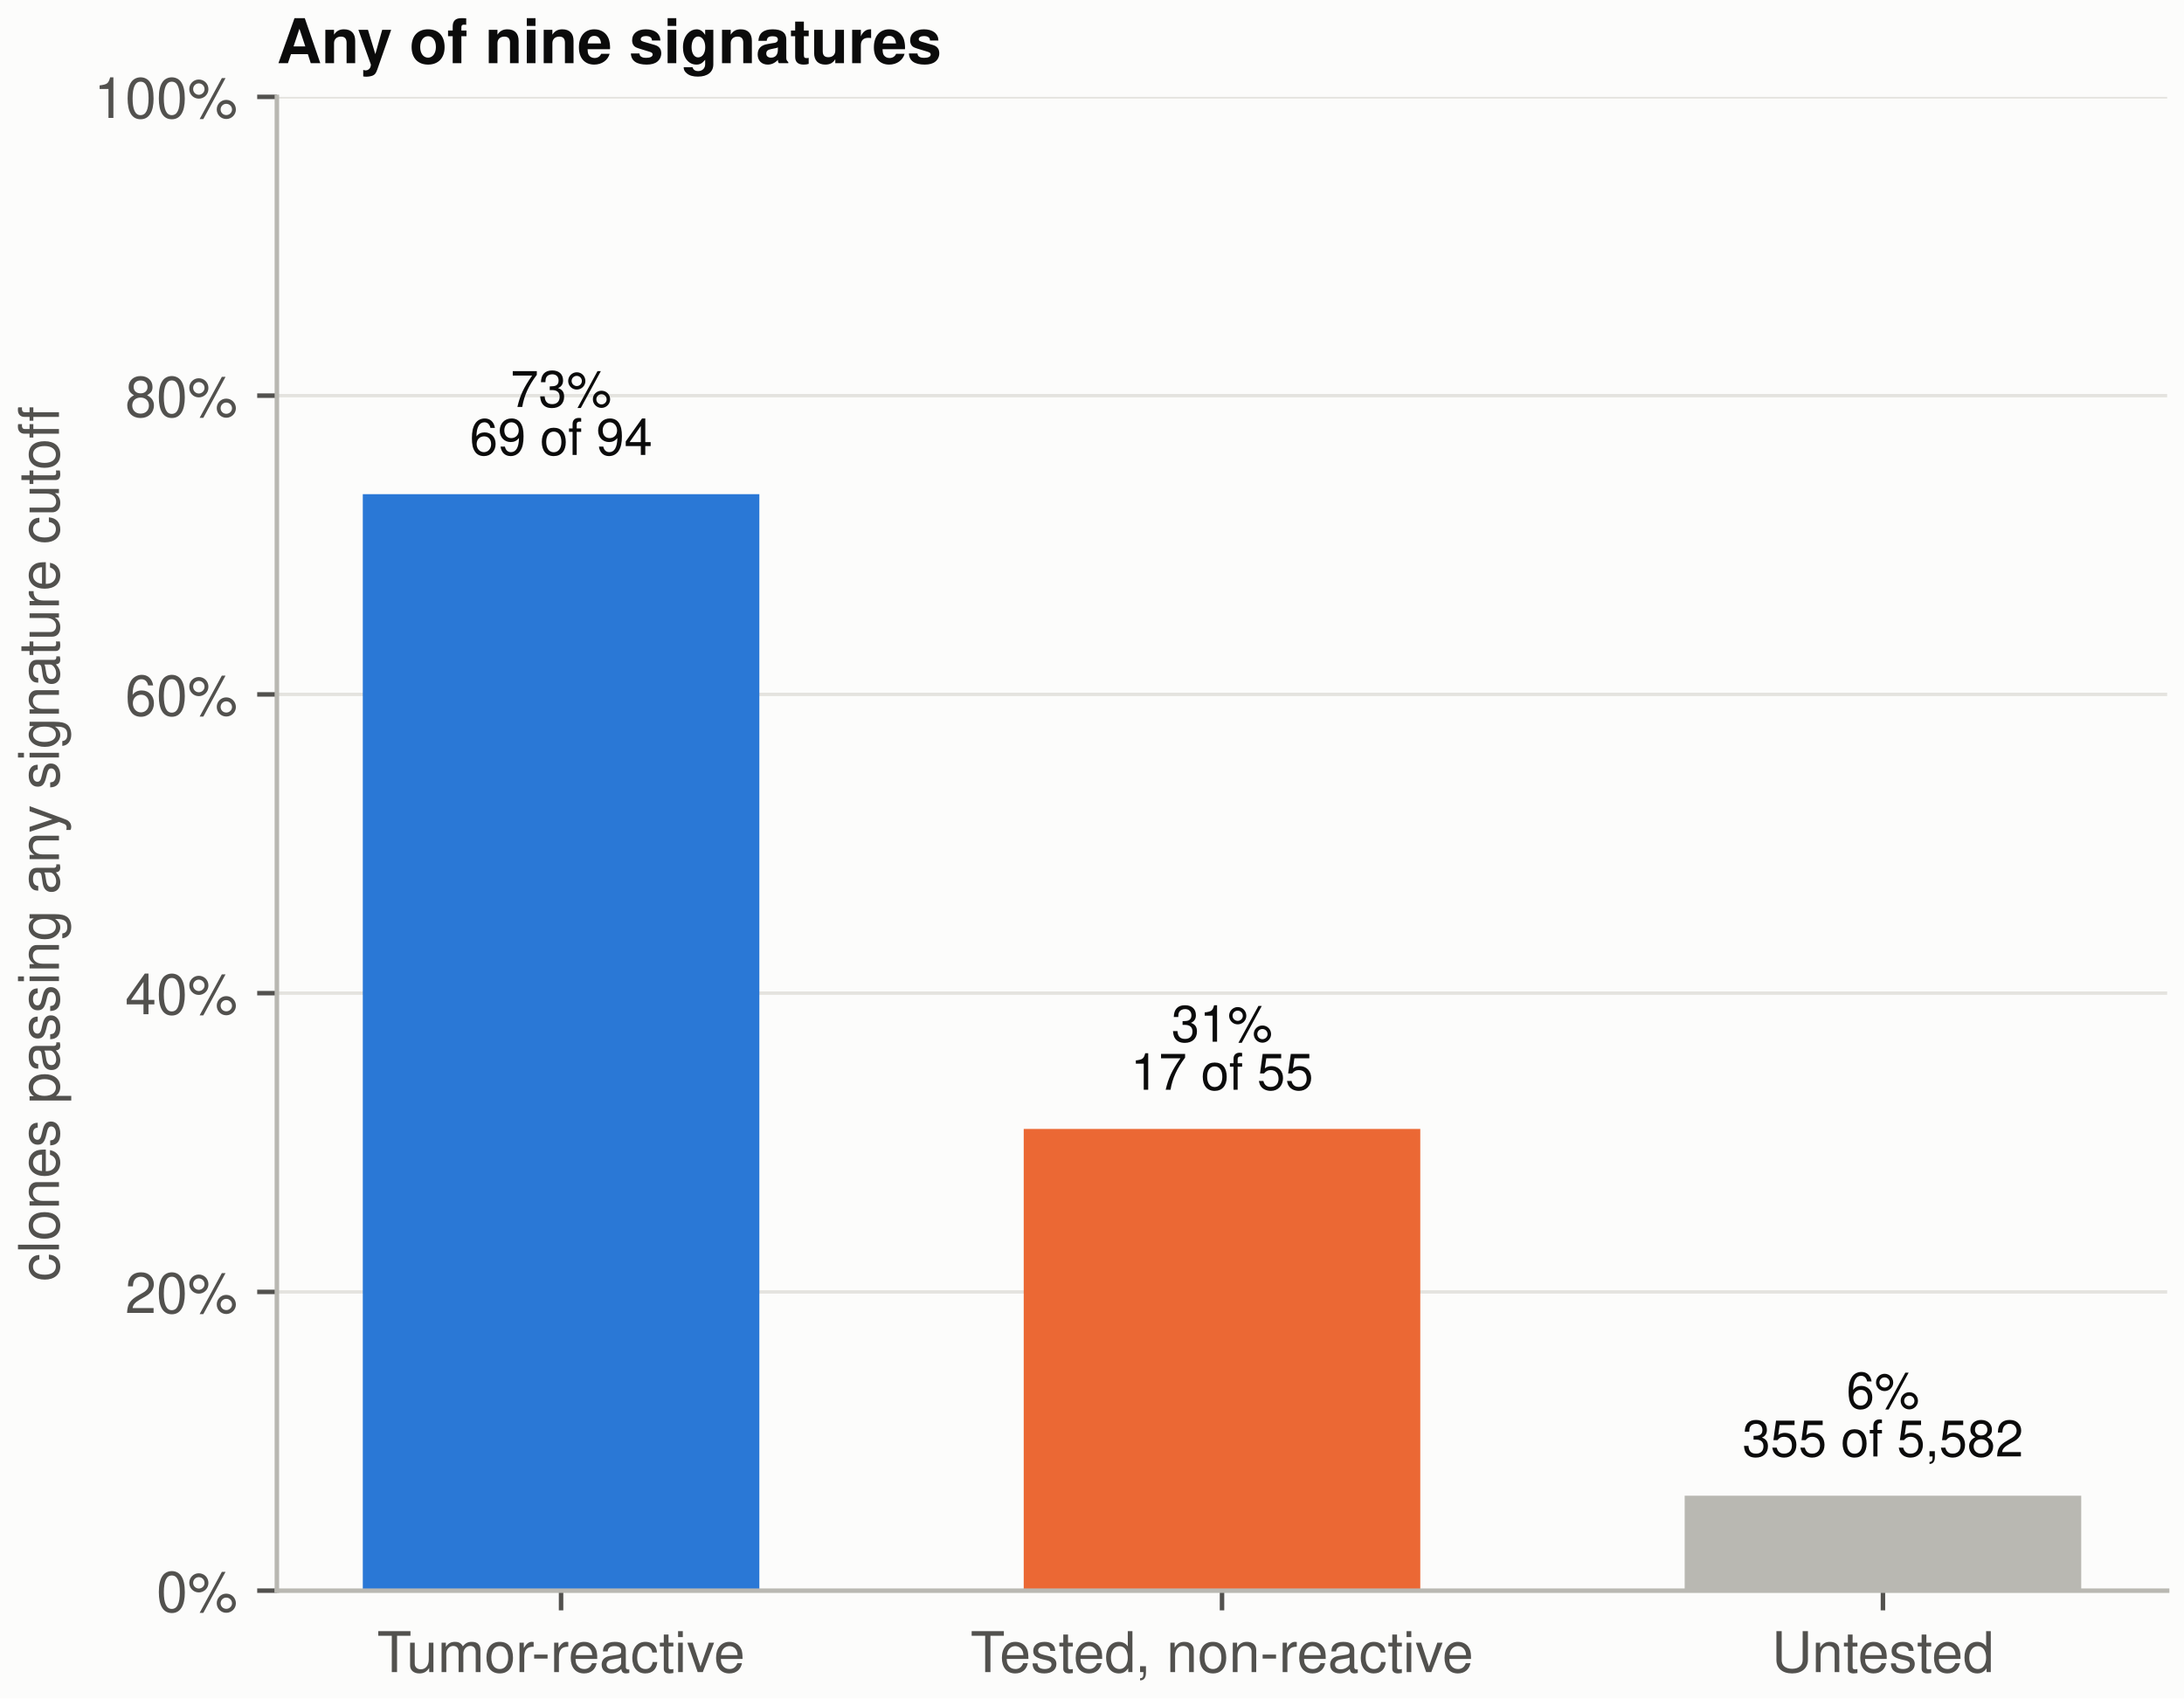
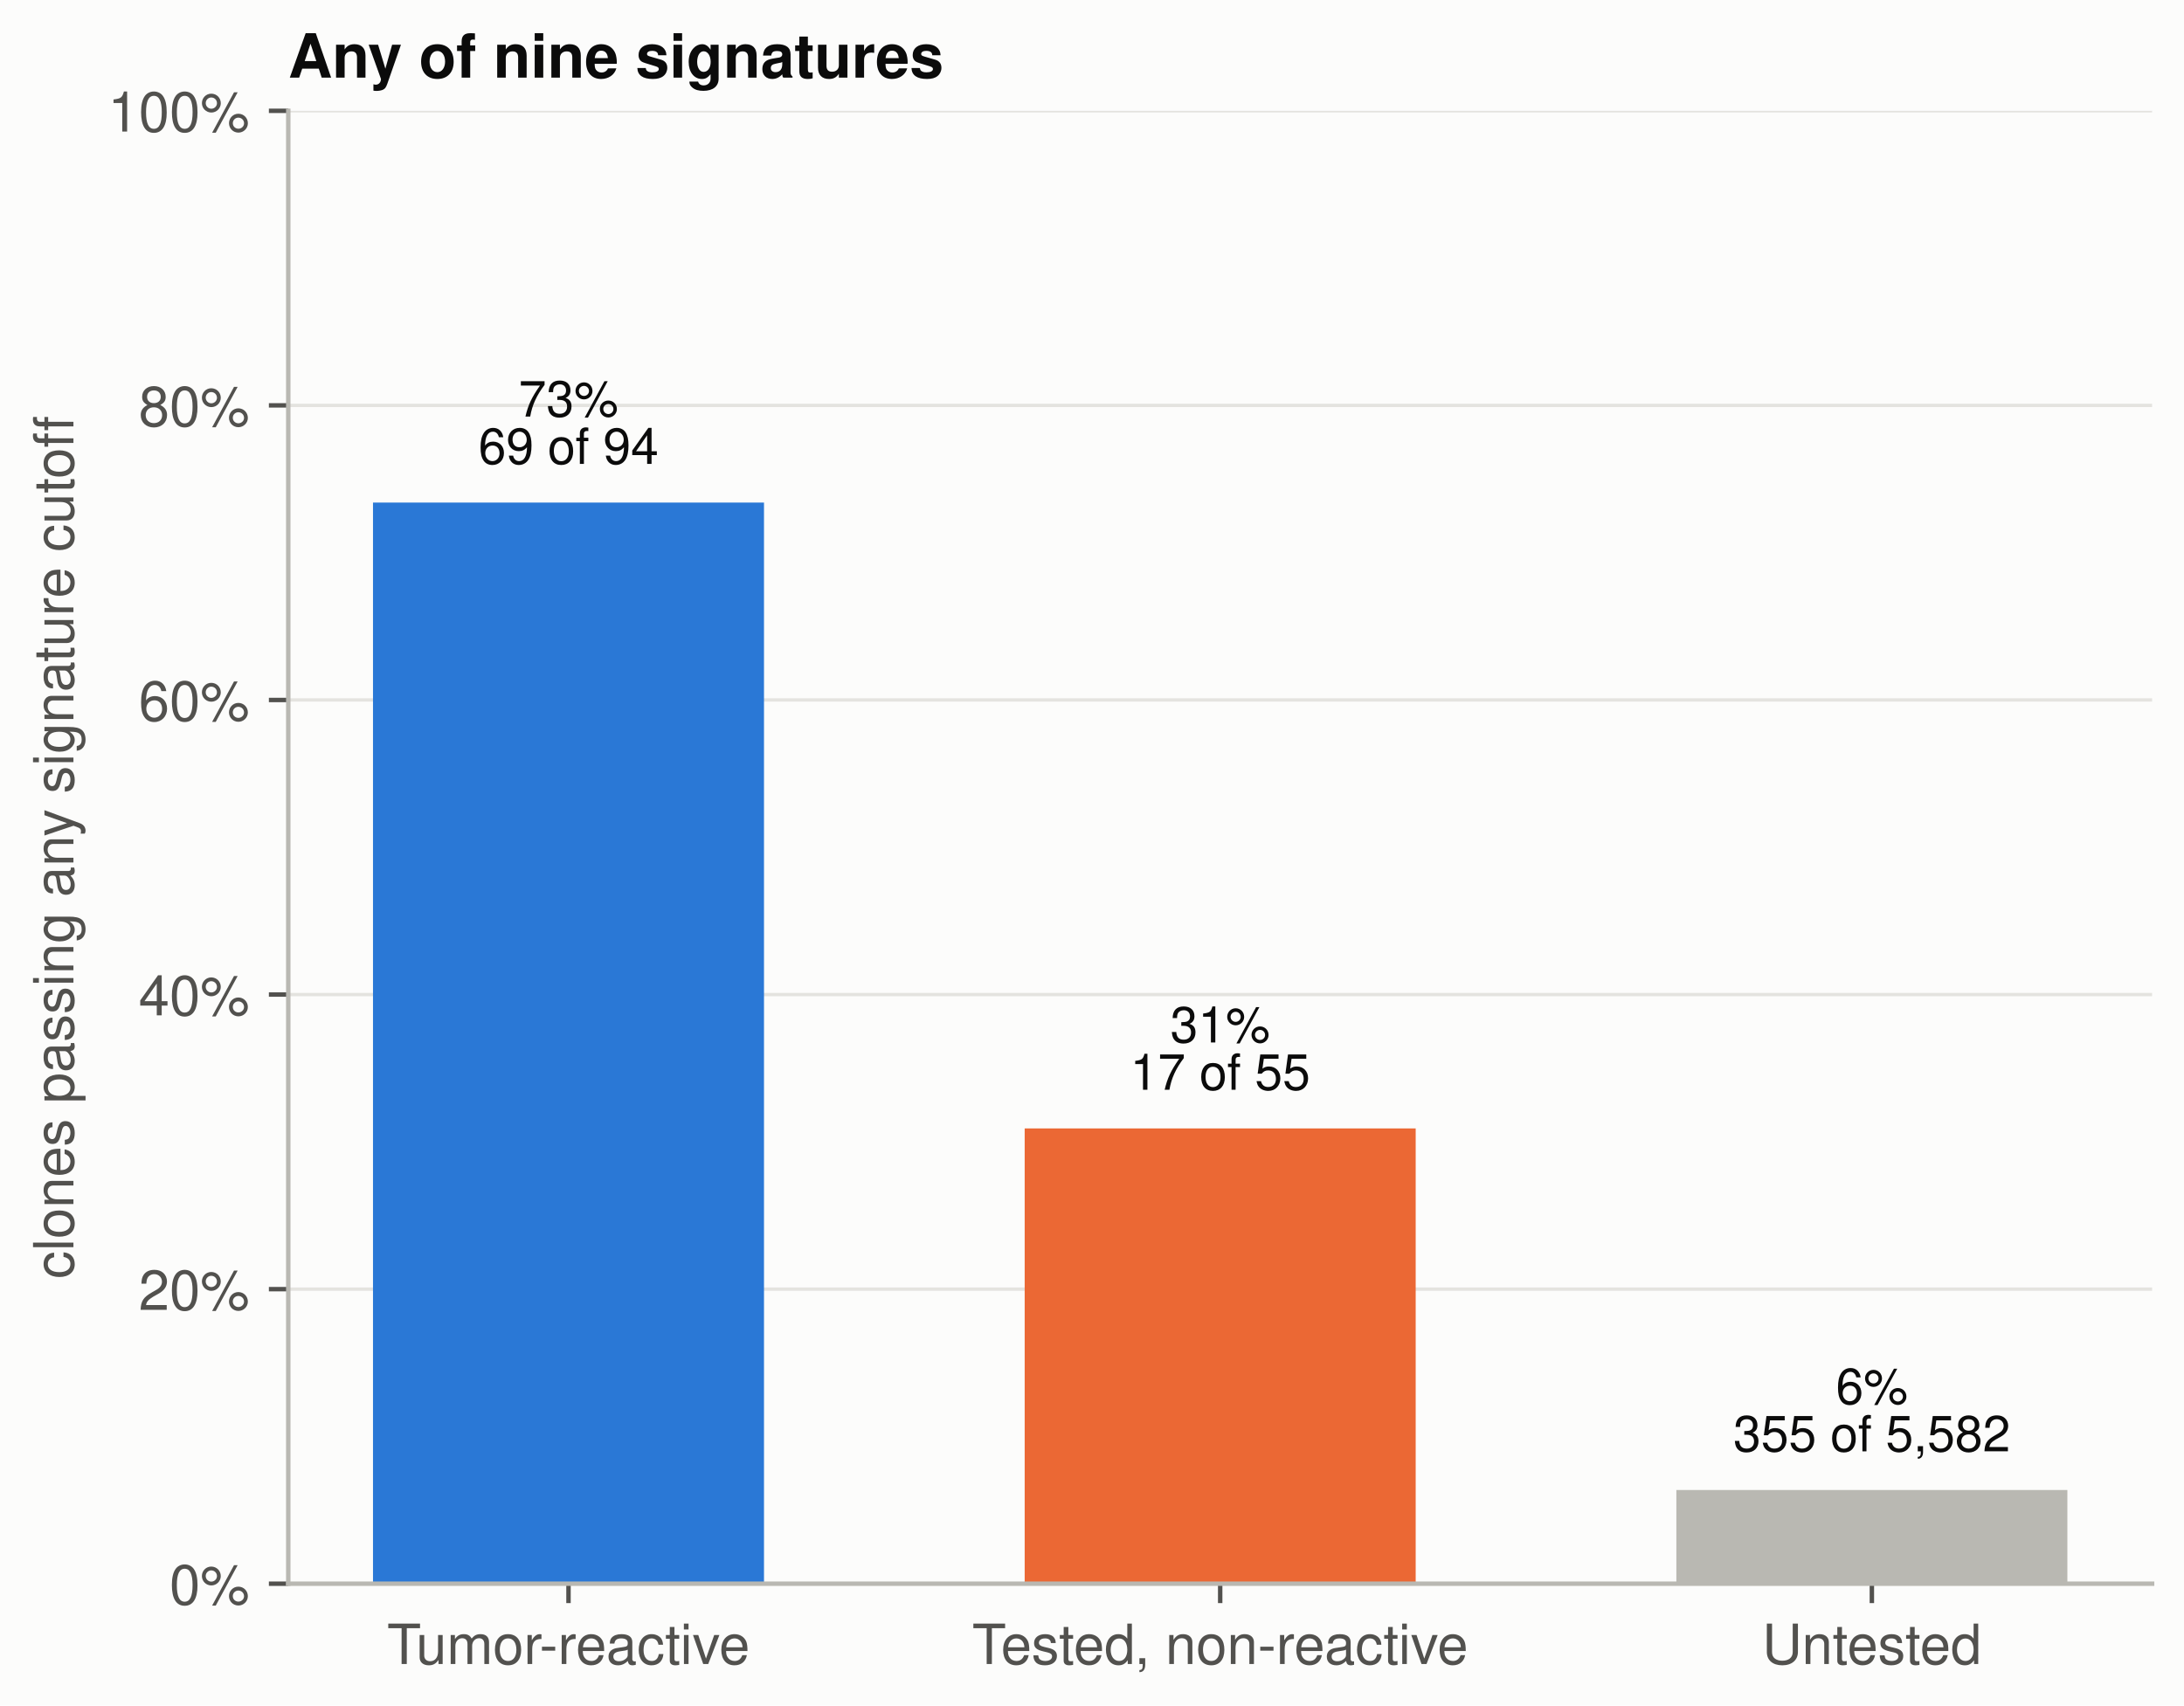
- <svg xmlns="http://www.w3.org/2000/svg" xmlns:xlink="http://www.w3.org/1999/xlink" width="388.8pt" height="302.4pt" viewBox="0 0 388.8 302.4" version="1.1">
+ <svg xmlns="http://www.w3.org/2000/svg" xmlns:xlink="http://www.w3.org/1999/xlink" width="394.32pt" height="307.92pt" viewBox="0 0 394.32 307.92" version="1.1">
  <defs>
    <style type="text/css">*{stroke-linejoin: round; stroke-linecap: butt}</style>
  </defs>
  <g id="figure_1">
    <g id="patch_1">
-       <path d="M 0 302.4  L 388.8 302.4  L 388.8 0  L 0 0  z " style="fill: #fcfcfb" />
+       <path d="M 0 307.92  L 394.32 307.92  L 394.32 0  L 0 0  z " style="fill: #fcfcfb" />
    </g>
    <g id="axes_1">
      <g id="patch_2">
-         <path d="M 49.288 283.201  L 385.8 283.201  L 385.8 17.25  L 49.288 17.25  z " style="fill: #fcfcfb" />
+         <path d="M 52.047 285.96  L 388.56 285.96  L 388.56 20.01  L 52.047 20.01  z " style="fill: #fcfcfb" />
      </g>
      <g id="matplotlib.axis_1">
        <g id="xtick_1">
          <g id="line2d_1">
            <defs>
              <path id="mc6937c2ae9" d="M 0 0  L 0 3.5  " style="stroke: #52514e; stroke-width: 0.8" />
            </defs>
            <g>
-               <use xlink:href="#mc6937c2ae9" x="99.882" y="283.201" style="fill: #52514e; stroke: #52514e; stroke-width: 0.8" />
+               <use xlink:href="#mc6937c2ae9" x="102.642" y="285.96" style="fill: #52514e; stroke: #52514e; stroke-width: 0.8" />
            </g>
          </g>
          <g id="text_1">
-             <text style="font-size: 10px; font-family: 'Helvetica', 'Arial', 'DejaVu Sans'; text-anchor: middle; fill: #52514e" x="99.882" y="297.701" transform="rotate(-0 99.8822 297.7005)">Tumor-reactive</text>
+             <text style="font-size: 10px; font-family: 'Helvetica', 'Arial', 'DejaVu Sans'; text-anchor: middle; fill: #52514e" x="102.642" y="300.46" transform="rotate(-0 102.642 300.4603)">Tumor-reactive</text>
          </g>
        </g>
        <g id="xtick_2">
          <g id="line2d_2">
            <g>
-               <use xlink:href="#mc6937c2ae9" x="217.544" y="283.201" style="fill: #52514e; stroke: #52514e; stroke-width: 0.8" />
+               <use xlink:href="#mc6937c2ae9" x="220.304" y="285.96" style="fill: #52514e; stroke: #52514e; stroke-width: 0.8" />
            </g>
          </g>
          <g id="text_2">
-             <text style="font-size: 10px; font-family: 'Helvetica', 'Arial', 'DejaVu Sans'; text-anchor: middle; fill: #52514e" x="217.544" y="297.701" transform="rotate(-0 217.5437 297.7005)">Tested, non-reactive</text>
+             <text style="font-size: 10px; font-family: 'Helvetica', 'Arial', 'DejaVu Sans'; text-anchor: middle; fill: #52514e" x="220.304" y="300.46" transform="rotate(-0 220.3035 300.4603)">Tested, non-reactive</text>
          </g>
        </g>
        <g id="xtick_3">
          <g id="line2d_3">
            <g>
-               <use xlink:href="#mc6937c2ae9" x="335.205" y="283.201" style="fill: #52514e; stroke: #52514e; stroke-width: 0.8" />
+               <use xlink:href="#mc6937c2ae9" x="337.965" y="285.96" style="fill: #52514e; stroke: #52514e; stroke-width: 0.8" />
            </g>
          </g>
          <g id="text_3">
-             <text style="font-size: 10px; font-family: 'Helvetica', 'Arial', 'DejaVu Sans'; text-anchor: middle; fill: #52514e" x="335.205" y="297.701" transform="rotate(-0 335.2053 297.7005)">Untested</text>
+             <text style="font-size: 10px; font-family: 'Helvetica', 'Arial', 'DejaVu Sans'; text-anchor: middle; fill: #52514e" x="337.965" y="300.46" transform="rotate(-0 337.9651 300.4603)">Untested</text>
          </g>
        </g>
      </g>
      <g id="matplotlib.axis_2">
        <g id="ytick_1">
          <g id="line2d_4">
-             <path d="M 49.288 283.201  L 385.8 283.201  " clip-path="url(#p0d75d70775)" style="fill: none; stroke: #e4e3df; stroke-width: 0.6; stroke-linecap: square" />
+             <path d="M 52.047 285.96  L 388.56 285.96  " clip-path="url(#pea39b226d4)" style="fill: none; stroke: #e4e3df; stroke-width: 0.6; stroke-linecap: square" />
          </g>
          <g id="line2d_5">
            <defs>
              <path id="mceed921732" d="M 0 0  L -3.5 0  " style="stroke: #52514e; stroke-width: 0.8" />
            </defs>
            <g>
-               <use xlink:href="#mceed921732" x="49.288" y="283.201" style="fill: #52514e; stroke: #52514e; stroke-width: 0.8" />
+               <use xlink:href="#mceed921732" x="52.047" y="285.96" style="fill: #52514e; stroke: #52514e; stroke-width: 0.8" />
            </g>
          </g>
          <g id="text_4">
-             <text style="font-size: 10px; font-family: 'Helvetica', 'Arial', 'DejaVu Sans'; text-anchor: end; fill: #52514e" x="42.288" y="286.951" transform="rotate(-0 42.28774 286.9505)">0%</text>
+             <text style="font-size: 10px; font-family: 'Helvetica', 'Arial', 'DejaVu Sans'; text-anchor: end; fill: #52514e" x="45.047" y="289.71" transform="rotate(-0 45.0475 289.7103)">0%</text>
          </g>
        </g>
        <g id="ytick_2">
          <g id="line2d_6">
-             <path d="M 49.288 230.01  L 385.8 230.01  " clip-path="url(#p0d75d70775)" style="fill: none; stroke: #e4e3df; stroke-width: 0.6; stroke-linecap: square" />
+             <path d="M 52.047 232.77  L 388.56 232.77  " clip-path="url(#pea39b226d4)" style="fill: none; stroke: #e4e3df; stroke-width: 0.6; stroke-linecap: square" />
          </g>
          <g id="line2d_7">
            <g>
-               <use xlink:href="#mceed921732" x="49.288" y="230.01" style="fill: #52514e; stroke: #52514e; stroke-width: 0.8" />
+               <use xlink:href="#mceed921732" x="52.047" y="232.77" style="fill: #52514e; stroke: #52514e; stroke-width: 0.8" />
            </g>
          </g>
          <g id="text_5">
-             <text style="font-size: 10px; font-family: 'Helvetica', 'Arial', 'DejaVu Sans'; text-anchor: end; fill: #52514e" x="42.288" y="233.76" transform="rotate(-0 42.28774 233.7605)">20%</text>
+             <text style="font-size: 10px; font-family: 'Helvetica', 'Arial', 'DejaVu Sans'; text-anchor: end; fill: #52514e" x="45.047" y="236.52" transform="rotate(-0 45.0475 236.5202)">20%</text>
          </g>
        </g>
        <g id="ytick_3">
          <g id="line2d_8">
-             <path d="M 49.288 176.82  L 385.8 176.82  " clip-path="url(#p0d75d70775)" style="fill: none; stroke: #e4e3df; stroke-width: 0.6; stroke-linecap: square" />
+             <path d="M 52.047 179.58  L 388.56 179.58  " clip-path="url(#pea39b226d4)" style="fill: none; stroke: #e4e3df; stroke-width: 0.6; stroke-linecap: square" />
          </g>
          <g id="line2d_9">
            <g>
-               <use xlink:href="#mceed921732" x="49.288" y="176.82" style="fill: #52514e; stroke: #52514e; stroke-width: 0.8" />
+               <use xlink:href="#mceed921732" x="52.047" y="179.58" style="fill: #52514e; stroke: #52514e; stroke-width: 0.8" />
            </g>
          </g>
          <g id="text_6">
-             <text style="font-size: 10px; font-family: 'Helvetica', 'Arial', 'DejaVu Sans'; text-anchor: end; fill: #52514e" x="42.288" y="180.57" transform="rotate(-0 42.28774 180.5704)">40%</text>
+             <text style="font-size: 10px; font-family: 'Helvetica', 'Arial', 'DejaVu Sans'; text-anchor: end; fill: #52514e" x="45.047" y="183.33" transform="rotate(-0 45.0475 183.3302)">40%</text>
          </g>
        </g>
        <g id="ytick_4">
          <g id="line2d_10">
-             <path d="M 49.288 123.63  L 385.8 123.63  " clip-path="url(#p0d75d70775)" style="fill: none; stroke: #e4e3df; stroke-width: 0.6; stroke-linecap: square" />
+             <path d="M 52.047 126.39  L 388.56 126.39  " clip-path="url(#pea39b226d4)" style="fill: none; stroke: #e4e3df; stroke-width: 0.6; stroke-linecap: square" />
          </g>
          <g id="line2d_11">
            <g>
-               <use xlink:href="#mceed921732" x="49.288" y="123.63" style="fill: #52514e; stroke: #52514e; stroke-width: 0.8" />
+               <use xlink:href="#mceed921732" x="52.047" y="126.39" style="fill: #52514e; stroke: #52514e; stroke-width: 0.8" />
            </g>
          </g>
          <g id="text_7">
-             <text style="font-size: 10px; font-family: 'Helvetica', 'Arial', 'DejaVu Sans'; text-anchor: end; fill: #52514e" x="42.288" y="127.38" transform="rotate(-0 42.28774 127.3804)">60%</text>
+             <text style="font-size: 10px; font-family: 'Helvetica', 'Arial', 'DejaVu Sans'; text-anchor: end; fill: #52514e" x="45.047" y="130.14" transform="rotate(-0 45.0475 130.1401)">60%</text>
          </g>
        </g>
        <g id="ytick_5">
          <g id="line2d_12">
-             <path d="M 49.288 70.44  L 385.8 70.44  " clip-path="url(#p0d75d70775)" style="fill: none; stroke: #e4e3df; stroke-width: 0.6; stroke-linecap: square" />
+             <path d="M 52.047 73.2  L 388.56 73.2  " clip-path="url(#pea39b226d4)" style="fill: none; stroke: #e4e3df; stroke-width: 0.6; stroke-linecap: square" />
          </g>
          <g id="line2d_13">
            <g>
-               <use xlink:href="#mceed921732" x="49.288" y="70.44" style="fill: #52514e; stroke: #52514e; stroke-width: 0.8" />
+               <use xlink:href="#mceed921732" x="52.047" y="73.2" style="fill: #52514e; stroke: #52514e; stroke-width: 0.8" />
            </g>
          </g>
          <g id="text_8">
-             <text style="font-size: 10px; font-family: 'Helvetica', 'Arial', 'DejaVu Sans'; text-anchor: end; fill: #52514e" x="42.288" y="74.19" transform="rotate(-0 42.28774 74.1903)">80%</text>
+             <text style="font-size: 10px; font-family: 'Helvetica', 'Arial', 'DejaVu Sans'; text-anchor: end; fill: #52514e" x="45.047" y="76.95" transform="rotate(-0 45.0475 76.95006)">80%</text>
          </g>
        </g>
        <g id="ytick_6">
          <g id="line2d_14">
-             <path d="M 49.288 17.25  L 385.8 17.25  " clip-path="url(#p0d75d70775)" style="fill: none; stroke: #e4e3df; stroke-width: 0.6; stroke-linecap: square" />
+             <path d="M 52.047 20.01  L 388.56 20.01  " clip-path="url(#pea39b226d4)" style="fill: none; stroke: #e4e3df; stroke-width: 0.6; stroke-linecap: square" />
          </g>
          <g id="line2d_15">
            <g>
-               <use xlink:href="#mceed921732" x="49.288" y="17.25" style="fill: #52514e; stroke: #52514e; stroke-width: 0.8" />
+               <use xlink:href="#mceed921732" x="52.047" y="20.01" style="fill: #52514e; stroke: #52514e; stroke-width: 0.8" />
            </g>
          </g>
          <g id="text_9">
-             <text style="font-size: 10px; font-family: 'Helvetica', 'Arial', 'DejaVu Sans'; text-anchor: end; fill: #52514e" x="42.288" y="21" transform="rotate(-0 42.28774 21.00024)">100%</text>
+             <text style="font-size: 10px; font-family: 'Helvetica', 'Arial', 'DejaVu Sans'; text-anchor: end; fill: #52514e" x="45.047" y="23.76" transform="rotate(-0 45.0475 23.76)">100%</text>
          </g>
        </g>
        <g id="text_10">
-           <text style="font-size: 10px; font-family: 'Helvetica', 'Arial', 'DejaVu Sans'; text-anchor: middle; fill: #52514e" x="10.5" y="150.225" transform="rotate(-90 10.50024 150.2254)">clones passing any signature cutoff</text>
+           <text style="font-size: 10px; font-family: 'Helvetica', 'Arial', 'DejaVu Sans'; text-anchor: middle; fill: #52514e" x="13.26" y="152.985" transform="rotate(-90 13.26 152.9852)">clones passing any signature cutoff</text>
        </g>
      </g>
      <g id="patch_3">
-         <path d="M 64.584 283.201  L 135.181 283.201  L 135.181 87.982  L 64.584 87.982  z " clip-path="url(#p0d75d70775)" style="fill: #2a78d6" />
+         <path d="M 67.344 285.96  L 137.94 285.96  L 137.94 90.741  L 67.344 90.741  z " clip-path="url(#pea39b226d4)" style="fill: #2a78d6" />
      </g>
      <g id="patch_4">
-         <path d="M 182.245 283.201  L 252.842 283.201  L 252.842 200.998  L 182.245 200.998  z " clip-path="url(#p0d75d70775)" style="fill: #eb6834" />
+         <path d="M 185.005 285.96  L 255.602 285.96  L 255.602 203.757  L 185.005 203.757  z " clip-path="url(#pea39b226d4)" style="fill: #eb6834" />
      </g>
      <g id="patch_5">
-         <path d="M 299.907 283.201  L 370.504 283.201  L 370.504 266.287  L 299.907 266.287  z " clip-path="url(#p0d75d70775)" style="fill: #b9b8b2" />
+         <path d="M 302.667 285.96  L 373.264 285.96  L 373.264 269.047  L 302.667 269.047  z " clip-path="url(#pea39b226d4)" style="fill: #b9b8b2" />
      </g>
      <g id="patch_6">
-         <path d="M 49.288 283.201  L 49.288 17.25  " style="fill: none; stroke: #b9b8b2; stroke-width: 0.8; stroke-linejoin: miter; stroke-linecap: square" />
+         <path d="M 52.047 285.96  L 52.047 20.01  " style="fill: none; stroke: #b9b8b2; stroke-width: 0.8; stroke-linejoin: miter; stroke-linecap: square" />
      </g>
      <g id="patch_7">
-         <path d="M 49.288 283.201  L 385.8 283.201  " style="fill: none; stroke: #b9b8b2; stroke-width: 0.8; stroke-linejoin: miter; stroke-linecap: square" />
+         <path d="M 52.047 285.96  L 388.56 285.96  " style="fill: none; stroke: #b9b8b2; stroke-width: 0.8; stroke-linejoin: miter; stroke-linecap: square" />
      </g>
      <g id="text_11">
-         <text style="font-size: 9px; font-family: 'Helvetica', 'Arial', 'DejaVu Sans'; fill: #0b0b0b" transform="translate(90.87588 72.452)">73%</text>
-         <text style="font-size: 9px; font-family: 'Helvetica', 'Arial', 'DejaVu Sans'; fill: #0b0b0b" transform="translate(83.61963 80.99937)">69 of 94</text>
+         <text style="font-size: 9px; font-family: 'Helvetica', 'Arial', 'DejaVu Sans'; fill: #0b0b0b" transform="translate(93.63564 75.21176)">73%</text>
+         <text style="font-size: 9px; font-family: 'Helvetica', 'Arial', 'DejaVu Sans'; fill: #0b0b0b" transform="translate(86.37939 83.75913)">69 of 94</text>
      </g>
      <g id="text_12">
-         <text style="font-size: 9px; font-family: 'Helvetica', 'Arial', 'DejaVu Sans'; fill: #0b0b0b" transform="translate(208.5374 185.468)">31%</text>
-         <text style="font-size: 9px; font-family: 'Helvetica', 'Arial', 'DejaVu Sans'; fill: #0b0b0b" transform="translate(201.2812 194.0154)">17 of 55</text>
+         <text style="font-size: 9px; font-family: 'Helvetica', 'Arial', 'DejaVu Sans'; fill: #0b0b0b" transform="translate(211.2972 188.2278)">31%</text>
+         <text style="font-size: 9px; font-family: 'Helvetica', 'Arial', 'DejaVu Sans'; fill: #0b0b0b" transform="translate(204.0409 196.7751)">17 of 55</text>
      </g>
      <g id="text_13">
-         <text style="font-size: 9px; font-family: 'Helvetica', 'Arial', 'DejaVu Sans'; fill: #0b0b0b" transform="translate(328.7014 250.7571)">6%</text>
-         <text style="font-size: 9px; font-family: 'Helvetica', 'Arial', 'DejaVu Sans'; fill: #0b0b0b" transform="translate(310.1853 259.3045)">355 of 5,582</text>
+         <text style="font-size: 9px; font-family: 'Helvetica', 'Arial', 'DejaVu Sans'; fill: #0b0b0b" transform="translate(331.4611 253.5169)">6%</text>
+         <text style="font-size: 9px; font-family: 'Helvetica', 'Arial', 'DejaVu Sans'; fill: #0b0b0b" transform="translate(312.9451 262.0643)">355 of 5,582</text>
      </g>
      <g id="text_14">
-         <text style="font-weight: 700; font-size: 11px; font-family: 'Helvetica', 'Arial', 'DejaVu Sans'; text-anchor: start; fill: #0b0b0b" x="49.288" y="11.25" transform="rotate(-0 49.28774 11.25024)">Any of nine signatures</text>
+         <text style="font-weight: 700; font-size: 11px; font-family: 'Helvetica', 'Arial', 'DejaVu Sans'; text-anchor: start; fill: #0b0b0b" x="52.047" y="14.01" transform="rotate(-0 52.0475 14.01)">Any of nine signatures</text>
      </g>
    </g>
  </g>
  <defs>
-     <clipPath id="p0d75d70775">
-       <rect x="49.288" y="17.25" width="336.512" height="265.95" />
+     <clipPath id="pea39b226d4">
+       <rect x="52.047" y="20.01" width="336.512" height="265.95" />
    </clipPath>
  </defs>
</svg>
